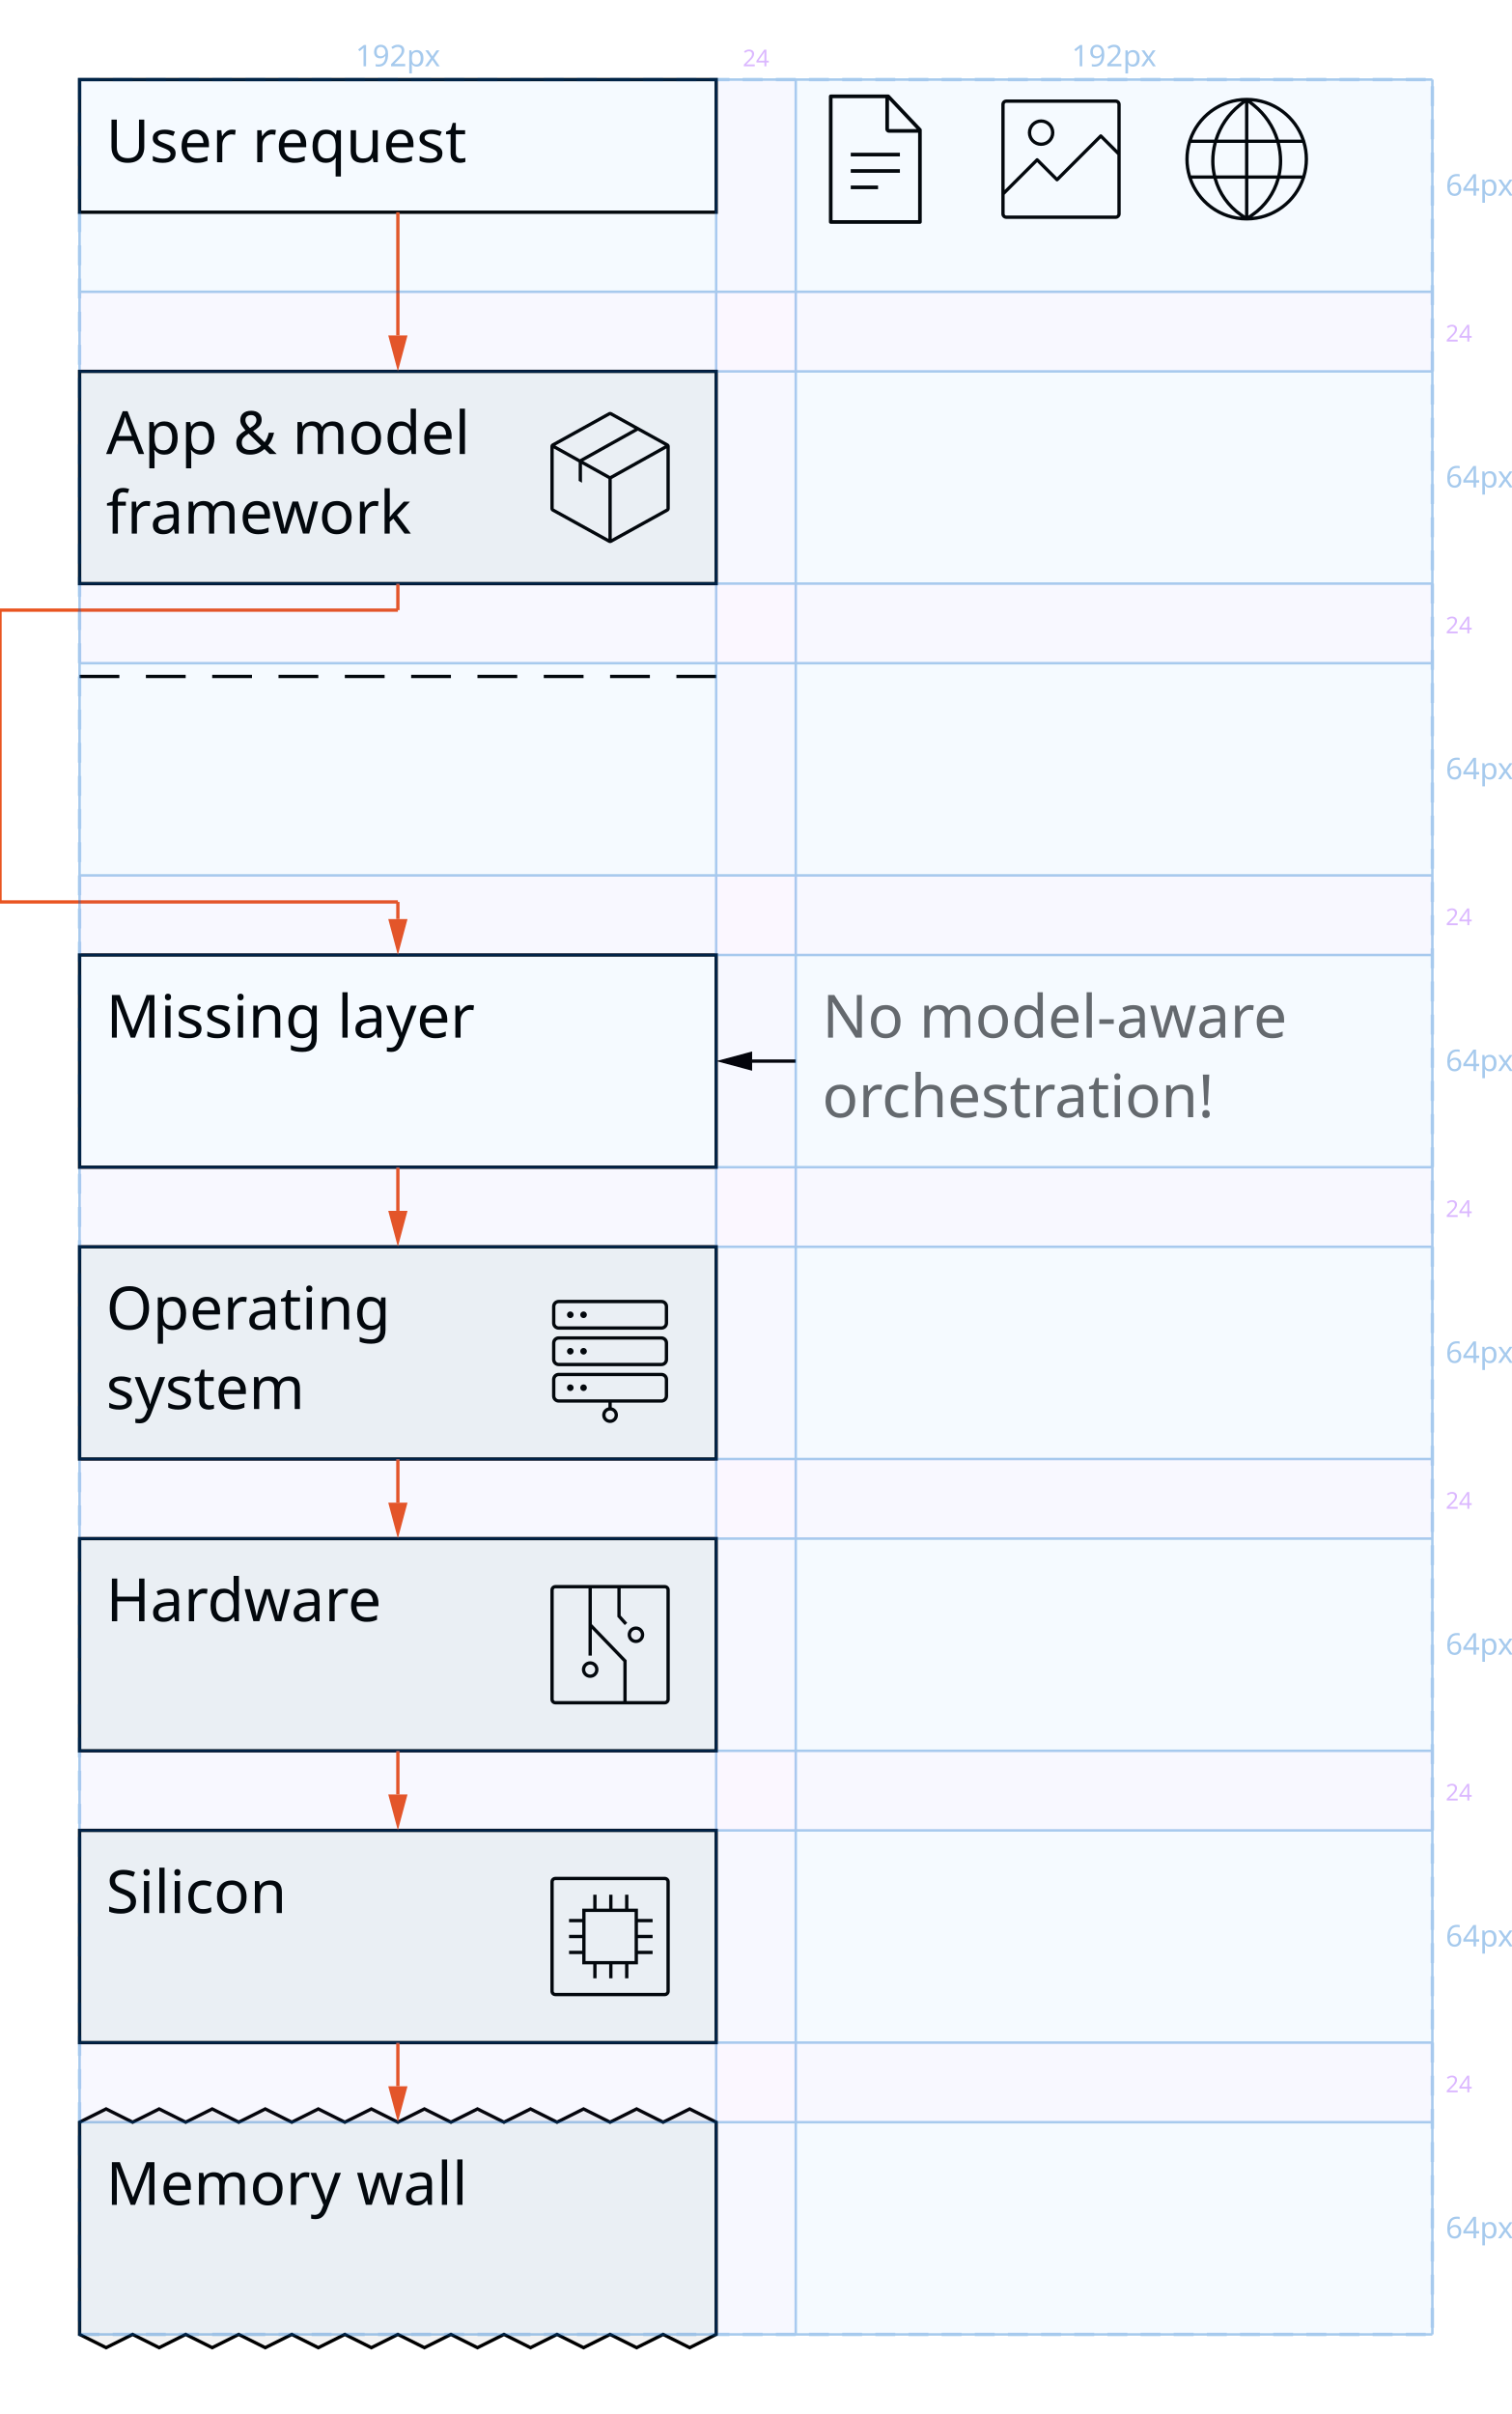
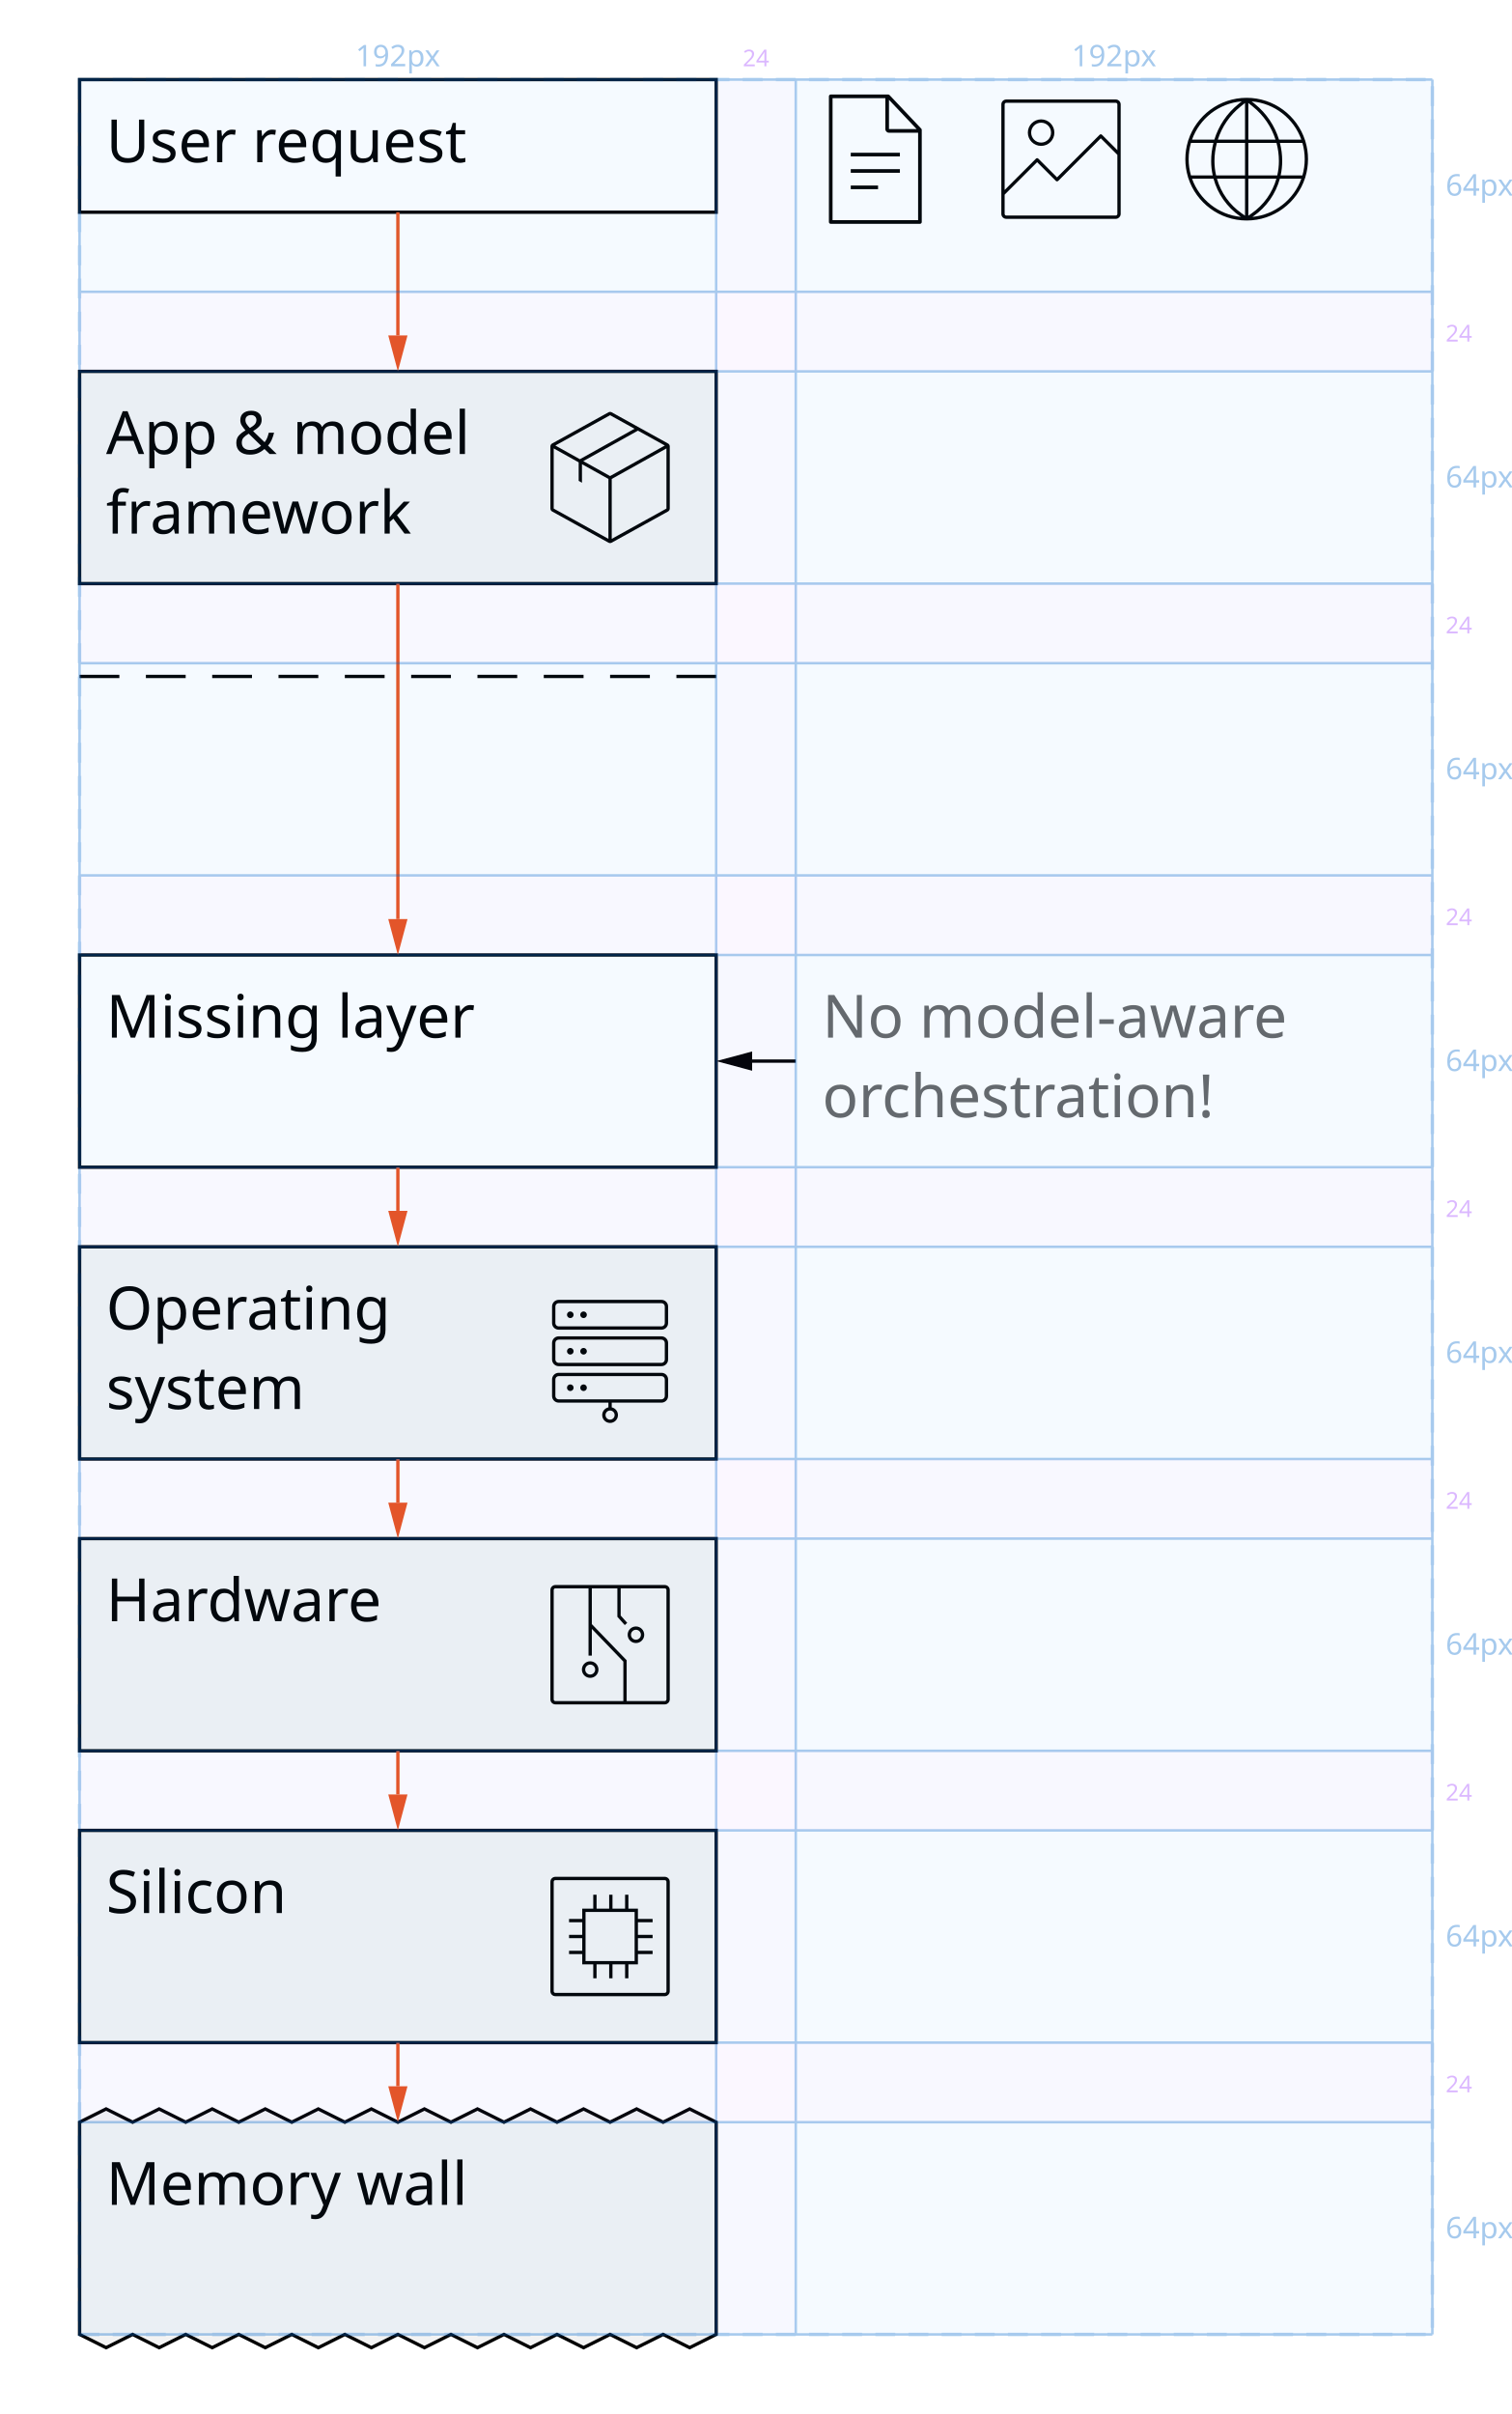
<svg xmlns="http://www.w3.org/2000/svg" width="456" height="728" viewBox="0 0 456 728" xml:space="preserve">
  <rect width="456" height="728" fill="#FFFFFF" />
  <g data-component-id="user">
    <rect x="24" y="24" width="192" height="40" fill="#FFFFFF" stroke="#000000" stroke-width="1" stroke-miterlimit="10" />
    <text font-family="Ubuntu Sans">
      <tspan x="32" y="48.92" font-size="18" font-weight="400" fill="#000000">User request</tspan>
    </text>
  </g>
  <g data-component-id="requests">
    <g class="dg-icon" transform="translate(240 24)">
      <path d="M24.823 33.049H16.588V31.951H24.823V33.049Z" fill="#000000" />
      <path d="M31.411 28.107H16.588V27.01H31.411V28.107Z" fill="#000000" />
      <path d="M31.411 23.166H16.588V22.068H31.411V23.166Z" fill="#000000" />
      <path fill-rule="evenodd" clip-rule="evenodd" d="M27.881 4.5C28.032 4.5 28.177 4.562 28.28 4.672L37.85 14.795C37.946 14.897 38 15.032 38 15.172V42.951L37.989 43.062C37.945 43.276 37.776 43.445 37.562 43.489L37.451 43.5H10.549C10.284 43.5 10.062 43.312 10.011 43.062L10 42.951V5.049C10 4.746 10.246 4.5 10.549 4.5H27.881ZM11.098 42.402H36.902V16.029H28.117C27.511 16.029 27.02 15.537 27.02 14.931V5.598H11.098V42.402ZM28.117 14.931H36.467L28.117 6.098V14.931Z" fill="#000000" />
    </g>
    <g class="dg-icon" transform="translate(296 24)">
      <path fill-rule="evenodd" clip-rule="evenodd" d="M40.653 6.008C41.41 6.085 42 6.723 42 7.5V40.5L41.992 40.653C41.92 41.359 41.359 41.92 40.653 41.992L40.5 42H7.5C6.723 42 6.085 41.41 6.008 40.653L6 40.5V7.5C6 6.672 6.672 6 7.5 6H40.5L40.653 6.008ZM23.153 30.554C22.958 30.749 22.642 30.749 22.446 30.554L16.8 24.907L7 34.707V40.5C7 40.776 7.224 41 7.5 41H40.5C40.776 41 41 40.776 41 40.5V22.707L36 17.707L23.153 30.554ZM7.5 7C7.224 7 7 7.224 7 7.5V33.293L16.446 23.847L16.524 23.782C16.718 23.654 16.982 23.676 17.153 23.847L22.8 29.493L35.647 16.646L35.725 16.582C35.919 16.454 36.183 16.476 36.353 16.646L41 21.293V7.5C41 7.224 40.776 7 40.5 7H7.5Z" fill="#000000" />
      <path fill-rule="evenodd" clip-rule="evenodd" d="M18 12C20.209 12 22 13.791 22 16C22 18.209 20.209 20 18 20C15.791 20 14 18.209 14 16C14 13.791 15.791 12 18 12ZM18 13C16.343 13 15 14.343 15 16C15 17.657 16.343 19 18 19C19.657 19 21 17.657 21 16C21 14.343 19.657 13 18 13Z" fill="#000000" />
    </g>
    <g class="dg-icon" transform="translate(352 24)">
      <path fill-rule="evenodd" clip-rule="evenodd" d="M24 5.5C32.232 5.5 39.206 10.877 41.606 18.31C41.665 18.391 41.7 18.491 41.7 18.6L41.699 18.605C42.219 20.312 42.5 22.123 42.5 24C42.5 25.876 42.219 27.687 41.699 29.394L41.7 29.399C41.7 29.507 41.665 29.607 41.606 29.689C39.206 37.122 32.232 42.5 24 42.5C15.767 42.5 8.791 37.122 6.392 29.688C6.334 29.606 6.3 29.507 6.3 29.399V29.394C5.78 27.687 5.5 25.876 5.5 24C5.5 22.123 5.78 20.311 6.3 18.605V18.6C6.3 18.492 6.334 18.393 6.392 18.311C8.791 10.878 15.768 5.5 24 5.5ZM7.521 29.899C9.757 36.146 15.444 40.75 22.285 41.415L21.966 41.193C18.021 38.449 15.232 34.429 13.997 29.899H7.521ZM34.003 29.899C32.768 34.429 29.98 38.449 26.035 41.193L25.715 41.415C32.556 40.75 38.243 36.146 40.48 29.899H34.003ZM24.5 41.043L25.465 40.372C29.138 37.816 31.755 34.097 32.964 29.899H24.5V41.043ZM15.036 29.899C16.245 34.097 18.863 37.816 22.536 40.372L23.5 41.042V29.899H15.036ZM34.026 19.1C34.48 20.872 34.717 22.711 34.717 24.578C34.717 26.047 34.556 27.494 34.249 28.899H40.804C41.256 27.345 41.5 25.701 41.5 24C41.5 22.299 41.256 20.655 40.804 19.1H34.026ZM24.5 28.899H33.223C33.546 27.497 33.717 26.049 33.717 24.578C33.717 22.708 33.467 20.868 32.991 19.1H24.5V28.899ZM15.009 19.1C14.533 20.868 14.284 22.708 14.284 24.578C14.284 26.049 14.454 27.497 14.777 28.899H23.5V19.1H15.009ZM7.196 19.1C6.744 20.655 6.5 22.299 6.5 24C6.5 25.701 6.744 27.345 7.196 28.899H13.751C13.444 27.494 13.284 26.047 13.284 24.578C13.284 22.711 13.52 20.872 13.974 19.1H7.196ZM26.512 7.389C29.974 10.19 32.467 13.935 33.744 18.1H40.48C38.218 11.785 32.432 7.149 25.491 6.563L26.512 7.389ZM24.5 18.1H32.696C31.451 14.241 29.107 10.774 25.883 8.166L24.5 7.047V18.1ZM22.117 8.166C18.893 10.774 16.548 14.241 15.304 18.1H23.5V7.047L22.117 8.166ZM22.508 6.563C15.568 7.15 9.782 11.785 7.521 18.1H14.256C15.533 13.935 18.026 10.19 21.488 7.389L22.508 6.563Z" fill="#000000" />
    </g>
  </g>
  <g data-component-id="app">
    <rect x="24" y="112" width="192" height="64" fill="#F3F3F3" stroke="#000000" stroke-width="1" stroke-miterlimit="10" />
    <text font-family="Ubuntu Sans">
      <tspan x="32" y="136.92" font-size="18" font-weight="400" fill="#000000">App &amp; model</tspan>
      <tspan x="32" y="160.92" font-size="18" font-weight="400" fill="#000000">framework</tspan>
    </text>
    <g class="dg-icon" transform="translate(160 120)">
      <path d="M33.001 9.057L41.485 13.752C41.803 13.928 42.001 14.263 42.001 14.627V33.373C42.001 33.736 41.803 34.071 41.485 34.247L24.485 43.657C24.183 43.824 23.817 43.824 23.516 43.657L6.516 34.247C6.198 34.071 6 33.736 6 33.373V14.627C6 14.263 6.198 13.928 6.516 13.752L15.001 9.057L23.516 4.343C23.817 4.176 24.183 4.176 24.485 4.343L33.001 9.057ZM24.5 24.434V42.505L32.516 38.068L41.001 33.372V15.23L24.5 24.434ZM7 33.372L15.485 38.068L23.5 42.504V24.434L15.525 19.985V25.583L14.529 25.027V19.43L7 15.231V33.372ZM15.92 19.061L24 23.566L40.515 14.357L32.516 9.932L32.404 9.869L15.92 19.061ZM15.485 9.932L7.485 14.357L14.899 18.491L31.377 9.302L24 5.218L15.485 9.932Z" fill="#000000" />
    </g>
  </g>
  <g data-component-id="_auto_1">
    <line class="dg-separator" x1="24" y1="204.0" x2="216" y2="204.0" fill="none" stroke="#000000" stroke-width="1" stroke-miterlimit="10" stroke-dasharray="12 8" />
  </g>
  <g data-component-id="missing">
    <rect x="24" y="288" width="192" height="64" fill="#FFFFFF" stroke="#000000" stroke-width="1" stroke-miterlimit="10" />
    <text font-family="Ubuntu Sans">
      <tspan x="32" y="312.92" font-size="18" font-weight="400" fill="#000000">Missing layer</tspan>
    </text>
  </g>
  <g data-component-id="missing_note">
    <rect x="240" y="288" width="192" height="64" fill="#FFFFFF" stroke="none" stroke-width="1" stroke-miterlimit="10" />
    <text font-family="Ubuntu Sans">
      <tspan x="248" y="312.92" font-size="18" font-weight="400" fill="#666666">No model-aware</tspan>
      <tspan x="248" y="336.92" font-size="18" font-weight="400" fill="#666666">orchestration!</tspan>
    </text>
  </g>
  <g data-component-id="os">
    <rect x="24" y="376" width="192" height="64" fill="#F3F3F3" stroke="#000000" stroke-width="1" stroke-miterlimit="10" />
    <text font-family="Ubuntu Sans">
      <tspan x="32" y="400.92" font-size="18" font-weight="400" fill="#000000">Operating</tspan>
      <tspan x="32" y="424.92" font-size="18" font-weight="400" fill="#000000">system</tspan>
    </text>
    <g class="dg-icon" transform="translate(160 384)">
      <path d="M39.5 30C40.605 30 41.5 30.895 41.5 32V37C41.5 38.105 40.605 39 39.5 39H24.5V40.428C25.572 40.657 26.375 41.61 26.375 42.75C26.375 44.062 25.312 45.125 24 45.125C22.688 45.125 21.625 44.062 21.625 42.75C21.625 41.61 22.428 40.657 23.5 40.428V39H8.5C7.395 39 6.5 38.105 6.5 37V32C6.5 30.895 7.395 30 8.5 30H39.5ZM24 41.375C23.241 41.375 22.625 41.991 22.625 42.75C22.625 43.509 23.241 44.125 24 44.125C24.759 44.125 25.375 43.509 25.375 42.75C25.375 41.991 24.759 41.375 24 41.375ZM8.5 31C7.948 31 7.5 31.448 7.5 32V37L7.505 37.102C7.553 37.573 7.927 37.947 8.397 37.995L8.5 38H39.5L39.602 37.995C40.107 37.944 40.5 37.518 40.5 37V32C40.5 31.448 40.052 31 39.5 31H8.5ZM12 33.501C12.552 33.501 13 33.949 13 34.501C13 35.053 12.552 35.501 12 35.501C11.448 35.501 11 35.053 11 34.501C11 33.949 11.448 33.501 12 33.501ZM39.5 19C40.605 19 41.5 19.895 41.5 21V26C41.5 27.105 40.605 28 39.5 28H8.5C7.395 28 6.5 27.105 6.5 26V21C6.5 19.895 7.395 19 8.5 19H39.5ZM8.5 20C7.948 20 7.5 20.448 7.5 21V26L7.505 26.102C7.553 26.573 7.927 26.947 8.397 26.995L8.5 27H39.5L39.602 26.995C40.107 26.944 40.5 26.518 40.5 26V21C40.5 20.448 40.052 20 39.5 20H8.5ZM12 22.501C12.552 22.501 13 22.949 13 23.501C13 24.053 12.552 24.501 12 24.501C11.448 24.501 11 24.053 11 23.501C11 22.949 11.448 22.501 12 22.501ZM39.5 8C40.605 8 41.5 8.895 41.5 10V15C41.5 16.105 40.605 17 39.5 17H8.5C7.395 17 6.5 16.105 6.5 15V10C6.5 8.895 7.395 8 8.5 8H39.5ZM8.5 9C7.948 9 7.5 9.448 7.5 10V15L7.505 15.102C7.553 15.573 7.927 15.947 8.397 15.995L8.5 16H39.5L39.602 15.995C40.107 15.944 40.5 15.518 40.5 15V10C40.5 9.448 40.052 9 39.5 9H8.5ZM12 11.501C12.552 11.501 13 11.949 13 12.501C13 13.053 12.552 13.501 12 13.501C11.448 13.501 11 13.053 11 12.501C11 11.949 11.448 11.501 12 11.501Z" fill="#000000" />
      <circle cx="16" cy="12.501" r="1" fill="#000000" />
      <circle cx="16" cy="23.501" r="1" fill="#000000" />
      <circle cx="16" cy="34.501" r="1" fill="#000000" />
    </g>
  </g>
  <g data-component-id="hw">
    <rect x="24" y="464" width="192" height="64" fill="#F3F3F3" stroke="#000000" stroke-width="1" stroke-miterlimit="10" />
    <text font-family="Ubuntu Sans">
      <tspan x="32" y="488.92" font-size="18" font-weight="400" fill="#000000">Hardware</tspan>
    </text>
    <g class="dg-icon" transform="translate(160 472)">
      <path fill-rule="evenodd" clip-rule="evenodd" d="M40.653 6.007C41.41 6.084 42 6.722 42 7.499V40.499L41.992 40.652C41.92 41.358 41.359 41.919 40.653 41.991L40.5 41.999H7.5C6.723 41.999 6.085 41.409 6.008 40.652L6 40.499V7.499C6 6.671 6.672 5.999 7.5 5.999H40.5L40.653 6.007ZM7.5 6.999C7.258 6.999 7.056 7.171 7.01 7.398L7 7.499V40.499C7 40.775 7.224 40.999 7.5 40.999H28V29.091L18.5 19.238V27.3H17.5V6.999H7.5ZM18.5 17.798L28.86 28.542L29 28.688V40.999H40.5C40.776 40.999 41 40.775 41 40.499V7.499C41 7.257 40.828 7.055 40.601 7.009L40.5 6.999H27.2V15.208L29.173 17.417L28.8 17.75L28.428 18.083L26.327 15.733L26.2 15.591V6.999H18.5V17.798Z" fill="#000000" />
      <path fill-rule="evenodd" clip-rule="evenodd" d="M18 29C19.381 29 20.5 30.119 20.5 31.5C20.5 32.881 19.381 34 18 34C16.619 34 15.5 32.881 15.5 31.5C15.5 30.119 16.619 29 18 29ZM18 30C17.172 30 16.5 30.672 16.5 31.5C16.5 32.328 17.172 33 18 33C18.828 33 19.5 32.328 19.5 31.5C19.5 30.672 18.828 30 18 30Z" fill="#000000" />
      <path fill-rule="evenodd" clip-rule="evenodd" d="M31.8 18.5C33.181 18.5 34.3 19.619 34.3 21C34.3 22.381 33.181 23.5 31.8 23.5C30.419 23.5 29.3 22.381 29.3 21C29.3 19.619 30.419 18.5 31.8 18.5ZM31.8 19.5C30.971 19.5 30.3 20.172 30.3 21C30.3 21.828 30.971 22.5 31.8 22.5C32.628 22.5 33.3 21.828 33.3 21C33.3 20.172 32.628 19.5 31.8 19.5Z" fill="#000000" />
    </g>
  </g>
  <g data-component-id="si">
    <rect x="24" y="552" width="192" height="64" fill="#F3F3F3" stroke="#000000" stroke-width="1" stroke-miterlimit="10" />
    <text font-family="Ubuntu Sans">
      <tspan x="32" y="576.92" font-size="18" font-weight="400" fill="#000000">Silicon</tspan>
    </text>
    <g class="dg-icon" transform="translate(160 560)">
      <path fill-rule="evenodd" clip-rule="evenodd" d="M40.653 6.008C41.41 6.085 42 6.723 42 7.5V40.5L41.992 40.653C41.92 41.359 41.359 41.92 40.653 41.992L40.5 42H7.5C6.723 42 6.085 41.41 6.008 40.653L6 40.5V7.5C6 6.672 6.672 6 7.5 6H40.5L40.653 6.008ZM7.5 7C7.258 7 7.056 7.171 7.01 7.399L7 7.5V40.5C7 40.776 7.224 41 7.5 41H40.5C40.776 41 41 40.776 41 40.5V7.5C41 7.258 40.829 7.056 40.601 7.01L40.5 7H7.5Z" fill="#000000" />
      <path fill-rule="evenodd" clip-rule="evenodd" d="M19.925 15.6H23.726V11.4H24.726V15.6H28.525V11.4H29.525V15.6H32.4V18.7H36.825V19.7H32.4V23.5H36.825V24.5H32.4V28.3H36.825V29.3H32.4V32.399H29.525V36.6H28.525V32.399H24.726V36.6H23.726V32.399H19.925V36.6H18.925V32.399H15.601V29.3H11.625V28.3H15.601V24.5H11.625V23.5H15.601V19.7H11.625V18.7H15.601V15.6H18.925V11.4H19.925V15.6ZM16.601 31.399H31.4V16.6H16.601V31.399Z" fill="#000000" />
    </g>
  </g>
  <g data-component-id="wall">
    <path d="M 24 640 L 32 636 L 40 640 L 48 636 L 56 640 L 64 636 L 72 640 L 80 636 L 88 640 L 96 636 L 104 640 L 112 636 L 120 640 L 128 636 L 136 640 L 144 636 L 152 640 L 160 636 L 168 640 L 176 636 L 184 640 L 192 636 L 200 640 L 208 636 L 216 640 L 216 704 L 216 704 L 208 708 L 200 704 L 192 708 L 184 704 L 176 708 L 168 704 L 160 708 L 152 704 L 144 708 L 136 704 L 128 708 L 120 704 L 112 708 L 104 704 L 96 708 L 88 704 L 80 708 L 72 704 L 64 708 L 56 704 L 48 708 L 40 704 L 32 708 L 24 704 Z" fill="#F3F3F3" stroke="#000000" stroke-width="1" stroke-miterlimit="10" />
    <text font-family="Ubuntu Sans">
      <tspan x="32" y="664.92" font-size="18" font-weight="400" fill="#000000">Memory wall</tspan>
    </text>
  </g>
  <g data-component-id="_auto_2">
    <line x1="120" y1="64" x2="120" y2="101.159" fill="none" stroke="#E95420" stroke-width="1" stroke-miterlimit="10" />
    <polygon points="117.095,101.159 120,112 122.905,101.159" fill="#E95420" />
  </g>
  <g data-component-id="_auto_3">
-     <line x1="120" y1="176" x2="120" y2="184" fill="none" stroke="#E95420" stroke-width="1" stroke-miterlimit="10" />
-     <line x1="120" y1="184" x2="0" y2="184" fill="none" stroke="#E95420" stroke-width="1" stroke-miterlimit="10" />
-     <line x1="0" y1="184" x2="0" y2="272" fill="none" stroke="#E95420" stroke-width="1" stroke-miterlimit="10" />
-     <line x1="0" y1="272" x2="120" y2="272" fill="none" stroke="#E95420" stroke-width="1" stroke-miterlimit="10" />
-     <line x1="120" y1="272" x2="120" y2="277.159" fill="none" stroke="#E95420" stroke-width="1" stroke-miterlimit="10" />
+     <line x1="120" y1="176" x2="120" y2="277.159" fill="none" stroke="#E95420" stroke-width="1" stroke-miterlimit="10" />
    <polygon points="117.095,277.159 120,288 122.905,277.159" fill="#E95420" />
  </g>
  <g data-component-id="_auto_4">
    <line x1="120" y1="352" x2="120" y2="365.159" fill="none" stroke="#E95420" stroke-width="1" stroke-miterlimit="10" />
    <polygon points="117.095,365.159 120,376 122.905,365.159" fill="#E95420" />
  </g>
  <g data-component-id="_auto_5">
    <line x1="120" y1="440" x2="120" y2="453.159" fill="none" stroke="#E95420" stroke-width="1" stroke-miterlimit="10" />
    <polygon points="117.095,453.159 120,464 122.905,453.159" fill="#E95420" />
  </g>
  <g data-component-id="_auto_6">
    <line x1="120" y1="528" x2="120" y2="541.159" fill="none" stroke="#E95420" stroke-width="1" stroke-miterlimit="10" />
    <polygon points="117.095,541.159 120,552 122.905,541.159" fill="#E95420" />
  </g>
  <g data-component-id="_auto_7">
    <line x1="120" y1="616" x2="120" y2="629.159" fill="none" stroke="#E95420" stroke-width="1" stroke-miterlimit="10" />
    <polygon points="117.095,629.159 120,640 122.905,629.159" fill="#E95420" />
  </g>
  <g data-component-id="_auto_8">
    <line x1="240" y1="320" x2="226.841" y2="320" fill="none" stroke="#000000" stroke-width="1" stroke-miterlimit="10" />
    <polygon points="226.841,317.095 216,320 226.841,322.905" fill="#000000" />
  </g>
  <g id="layout-grid" opacity="0.35" style="pointer-events:none">
    <rect x="24" y="24" width="408" height="680" fill="none" stroke="#0066CC" stroke-width="1" stroke-dasharray="6 4" />
    <rect x="24" y="24" width="192" height="680" fill="#3399FF" opacity="0.08" />
    <line x1="24" y1="24" x2="24" y2="704" stroke="#0066CC" stroke-width="0.75" />
    <line x1="216" y1="24" x2="216" y2="704" stroke="#0066CC" stroke-width="0.75" />
    <text x="120.0" y="20" text-anchor="middle" font-size="9" fill="#0066CC" font-family="Ubuntu Sans, sans-serif">192px</text>
    <rect x="240" y="24" width="192" height="680" fill="#3399FF" opacity="0.08" />
    <line x1="240" y1="24" x2="240" y2="704" stroke="#0066CC" stroke-width="0.75" />
    <line x1="432" y1="24" x2="432" y2="704" stroke="#0066CC" stroke-width="0.75" />
    <text x="336.0" y="20" text-anchor="middle" font-size="9" fill="#0066CC" font-family="Ubuntu Sans, sans-serif">192px</text>
    <rect x="216" y="24" width="24" height="680" fill="#9933FF" opacity="0.06" />
    <text x="228.0" y="20" text-anchor="middle" font-size="7" fill="#9933FF" font-family="Ubuntu Sans, sans-serif">24</text>
    <rect x="24" y="24" width="408" height="64" fill="#3399FF" opacity="0.08" />
    <line x1="24" y1="24" x2="432" y2="24" stroke="#0066CC" stroke-width="0.75" />
    <line x1="24" y1="88" x2="432" y2="88" stroke="#0066CC" stroke-width="0.75" />
    <text x="436" y="59.0" font-size="9" fill="#0066CC" font-family="Ubuntu Sans, sans-serif">64px</text>
    <rect x="24" y="112" width="408" height="64" fill="#3399FF" opacity="0.08" />
    <line x1="24" y1="112" x2="432" y2="112" stroke="#0066CC" stroke-width="0.75" />
    <line x1="24" y1="176" x2="432" y2="176" stroke="#0066CC" stroke-width="0.75" />
    <text x="436" y="147.0" font-size="9" fill="#0066CC" font-family="Ubuntu Sans, sans-serif">64px</text>
    <rect x="24" y="200" width="408" height="64" fill="#3399FF" opacity="0.08" />
    <line x1="24" y1="200" x2="432" y2="200" stroke="#0066CC" stroke-width="0.75" />
    <line x1="24" y1="264" x2="432" y2="264" stroke="#0066CC" stroke-width="0.75" />
    <text x="436" y="235.0" font-size="9" fill="#0066CC" font-family="Ubuntu Sans, sans-serif">64px</text>
    <rect x="24" y="288" width="408" height="64" fill="#3399FF" opacity="0.08" />
    <line x1="24" y1="288" x2="432" y2="288" stroke="#0066CC" stroke-width="0.75" />
    <line x1="24" y1="352" x2="432" y2="352" stroke="#0066CC" stroke-width="0.75" />
    <text x="436" y="323.0" font-size="9" fill="#0066CC" font-family="Ubuntu Sans, sans-serif">64px</text>
    <rect x="24" y="376" width="408" height="64" fill="#3399FF" opacity="0.08" />
    <line x1="24" y1="376" x2="432" y2="376" stroke="#0066CC" stroke-width="0.75" />
    <line x1="24" y1="440" x2="432" y2="440" stroke="#0066CC" stroke-width="0.75" />
    <text x="436" y="411.0" font-size="9" fill="#0066CC" font-family="Ubuntu Sans, sans-serif">64px</text>
    <rect x="24" y="464" width="408" height="64" fill="#3399FF" opacity="0.08" />
    <line x1="24" y1="464" x2="432" y2="464" stroke="#0066CC" stroke-width="0.75" />
    <line x1="24" y1="528" x2="432" y2="528" stroke="#0066CC" stroke-width="0.75" />
    <text x="436" y="499.0" font-size="9" fill="#0066CC" font-family="Ubuntu Sans, sans-serif">64px</text>
    <rect x="24" y="552" width="408" height="64" fill="#3399FF" opacity="0.08" />
    <line x1="24" y1="552" x2="432" y2="552" stroke="#0066CC" stroke-width="0.75" />
    <line x1="24" y1="616" x2="432" y2="616" stroke="#0066CC" stroke-width="0.75" />
    <text x="436" y="587.0" font-size="9" fill="#0066CC" font-family="Ubuntu Sans, sans-serif">64px</text>
    <rect x="24" y="640" width="408" height="64" fill="#3399FF" opacity="0.08" />
    <line x1="24" y1="640" x2="432" y2="640" stroke="#0066CC" stroke-width="0.75" />
    <line x1="24" y1="704" x2="432" y2="704" stroke="#0066CC" stroke-width="0.75" />
    <text x="436" y="675.0" font-size="9" fill="#0066CC" font-family="Ubuntu Sans, sans-serif">64px</text>
    <rect x="24" y="88" width="408" height="24" fill="#9933FF" opacity="0.06" />
    <text x="436" y="103.0" font-size="7" fill="#9933FF" font-family="Ubuntu Sans, sans-serif">24</text>
    <rect x="24" y="176" width="408" height="24" fill="#9933FF" opacity="0.06" />
    <text x="436" y="191.0" font-size="7" fill="#9933FF" font-family="Ubuntu Sans, sans-serif">24</text>
    <rect x="24" y="264" width="408" height="24" fill="#9933FF" opacity="0.06" />
    <text x="436" y="279.0" font-size="7" fill="#9933FF" font-family="Ubuntu Sans, sans-serif">24</text>
    <rect x="24" y="352" width="408" height="24" fill="#9933FF" opacity="0.06" />
    <text x="436" y="367.0" font-size="7" fill="#9933FF" font-family="Ubuntu Sans, sans-serif">24</text>
    <rect x="24" y="440" width="408" height="24" fill="#9933FF" opacity="0.06" />
    <text x="436" y="455.0" font-size="7" fill="#9933FF" font-family="Ubuntu Sans, sans-serif">24</text>
    <rect x="24" y="528" width="408" height="24" fill="#9933FF" opacity="0.06" />
    <text x="436" y="543.0" font-size="7" fill="#9933FF" font-family="Ubuntu Sans, sans-serif">24</text>
    <rect x="24" y="616" width="408" height="24" fill="#9933FF" opacity="0.06" />
    <text x="436" y="631.0" font-size="7" fill="#9933FF" font-family="Ubuntu Sans, sans-serif">24</text>
  </g>
</svg>
